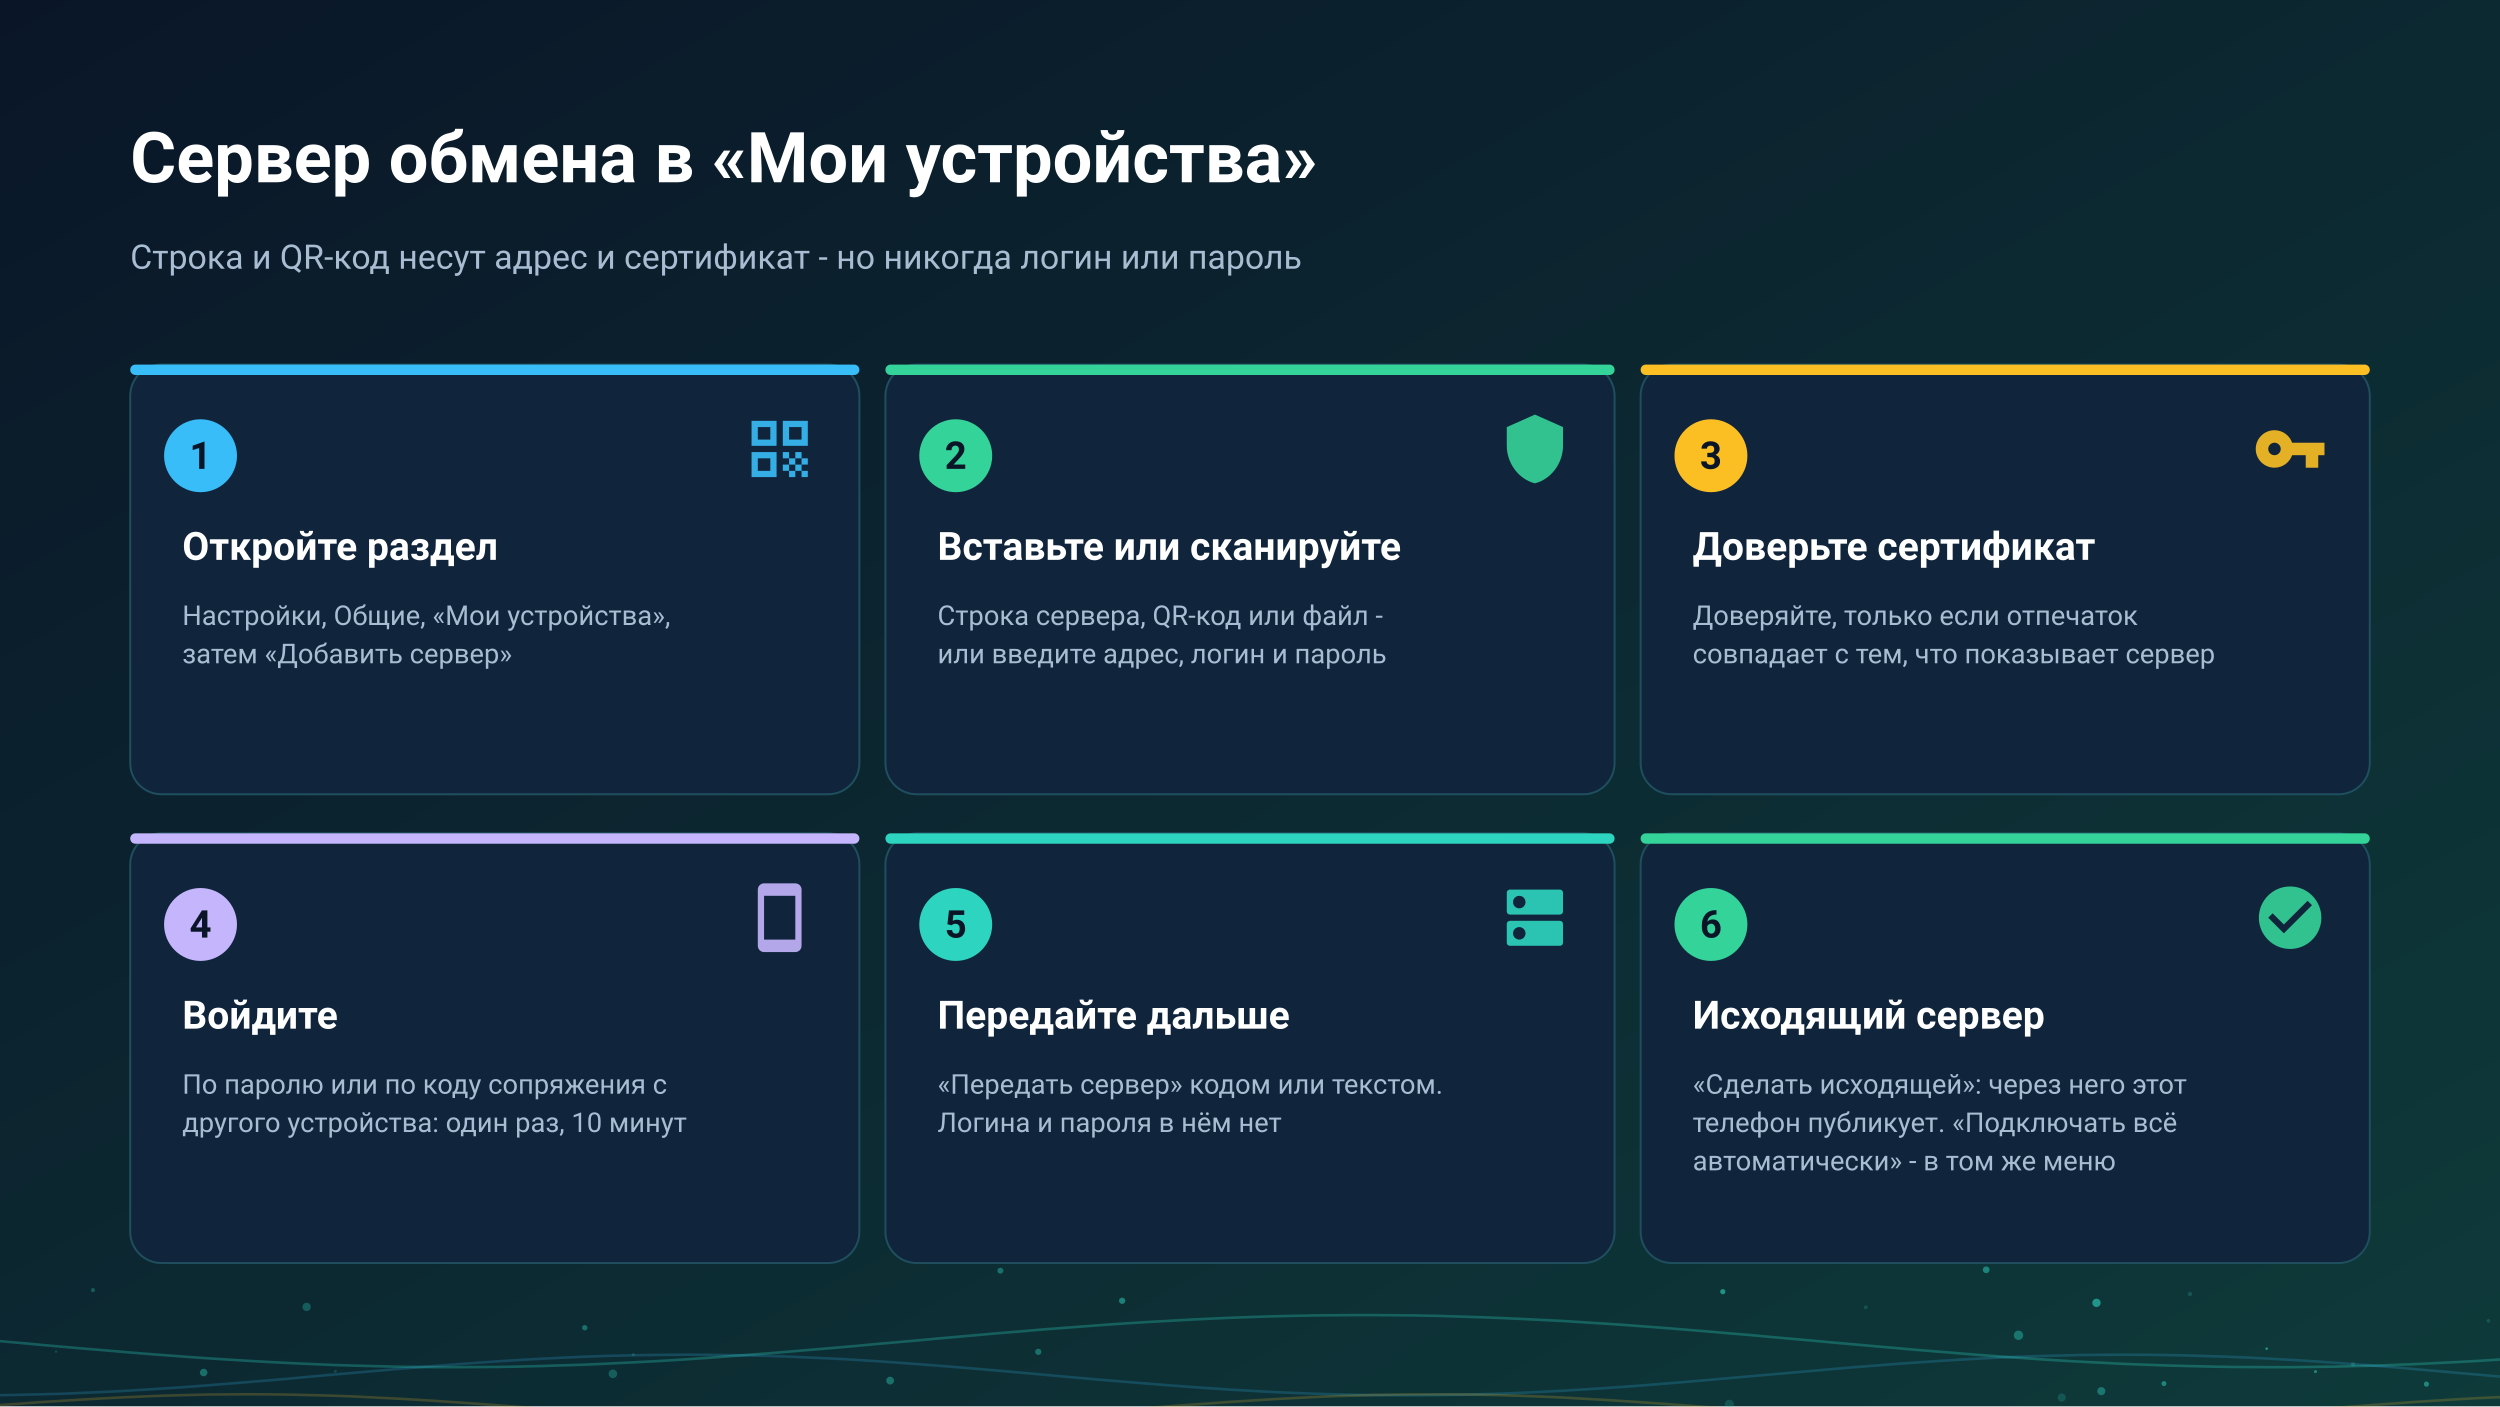
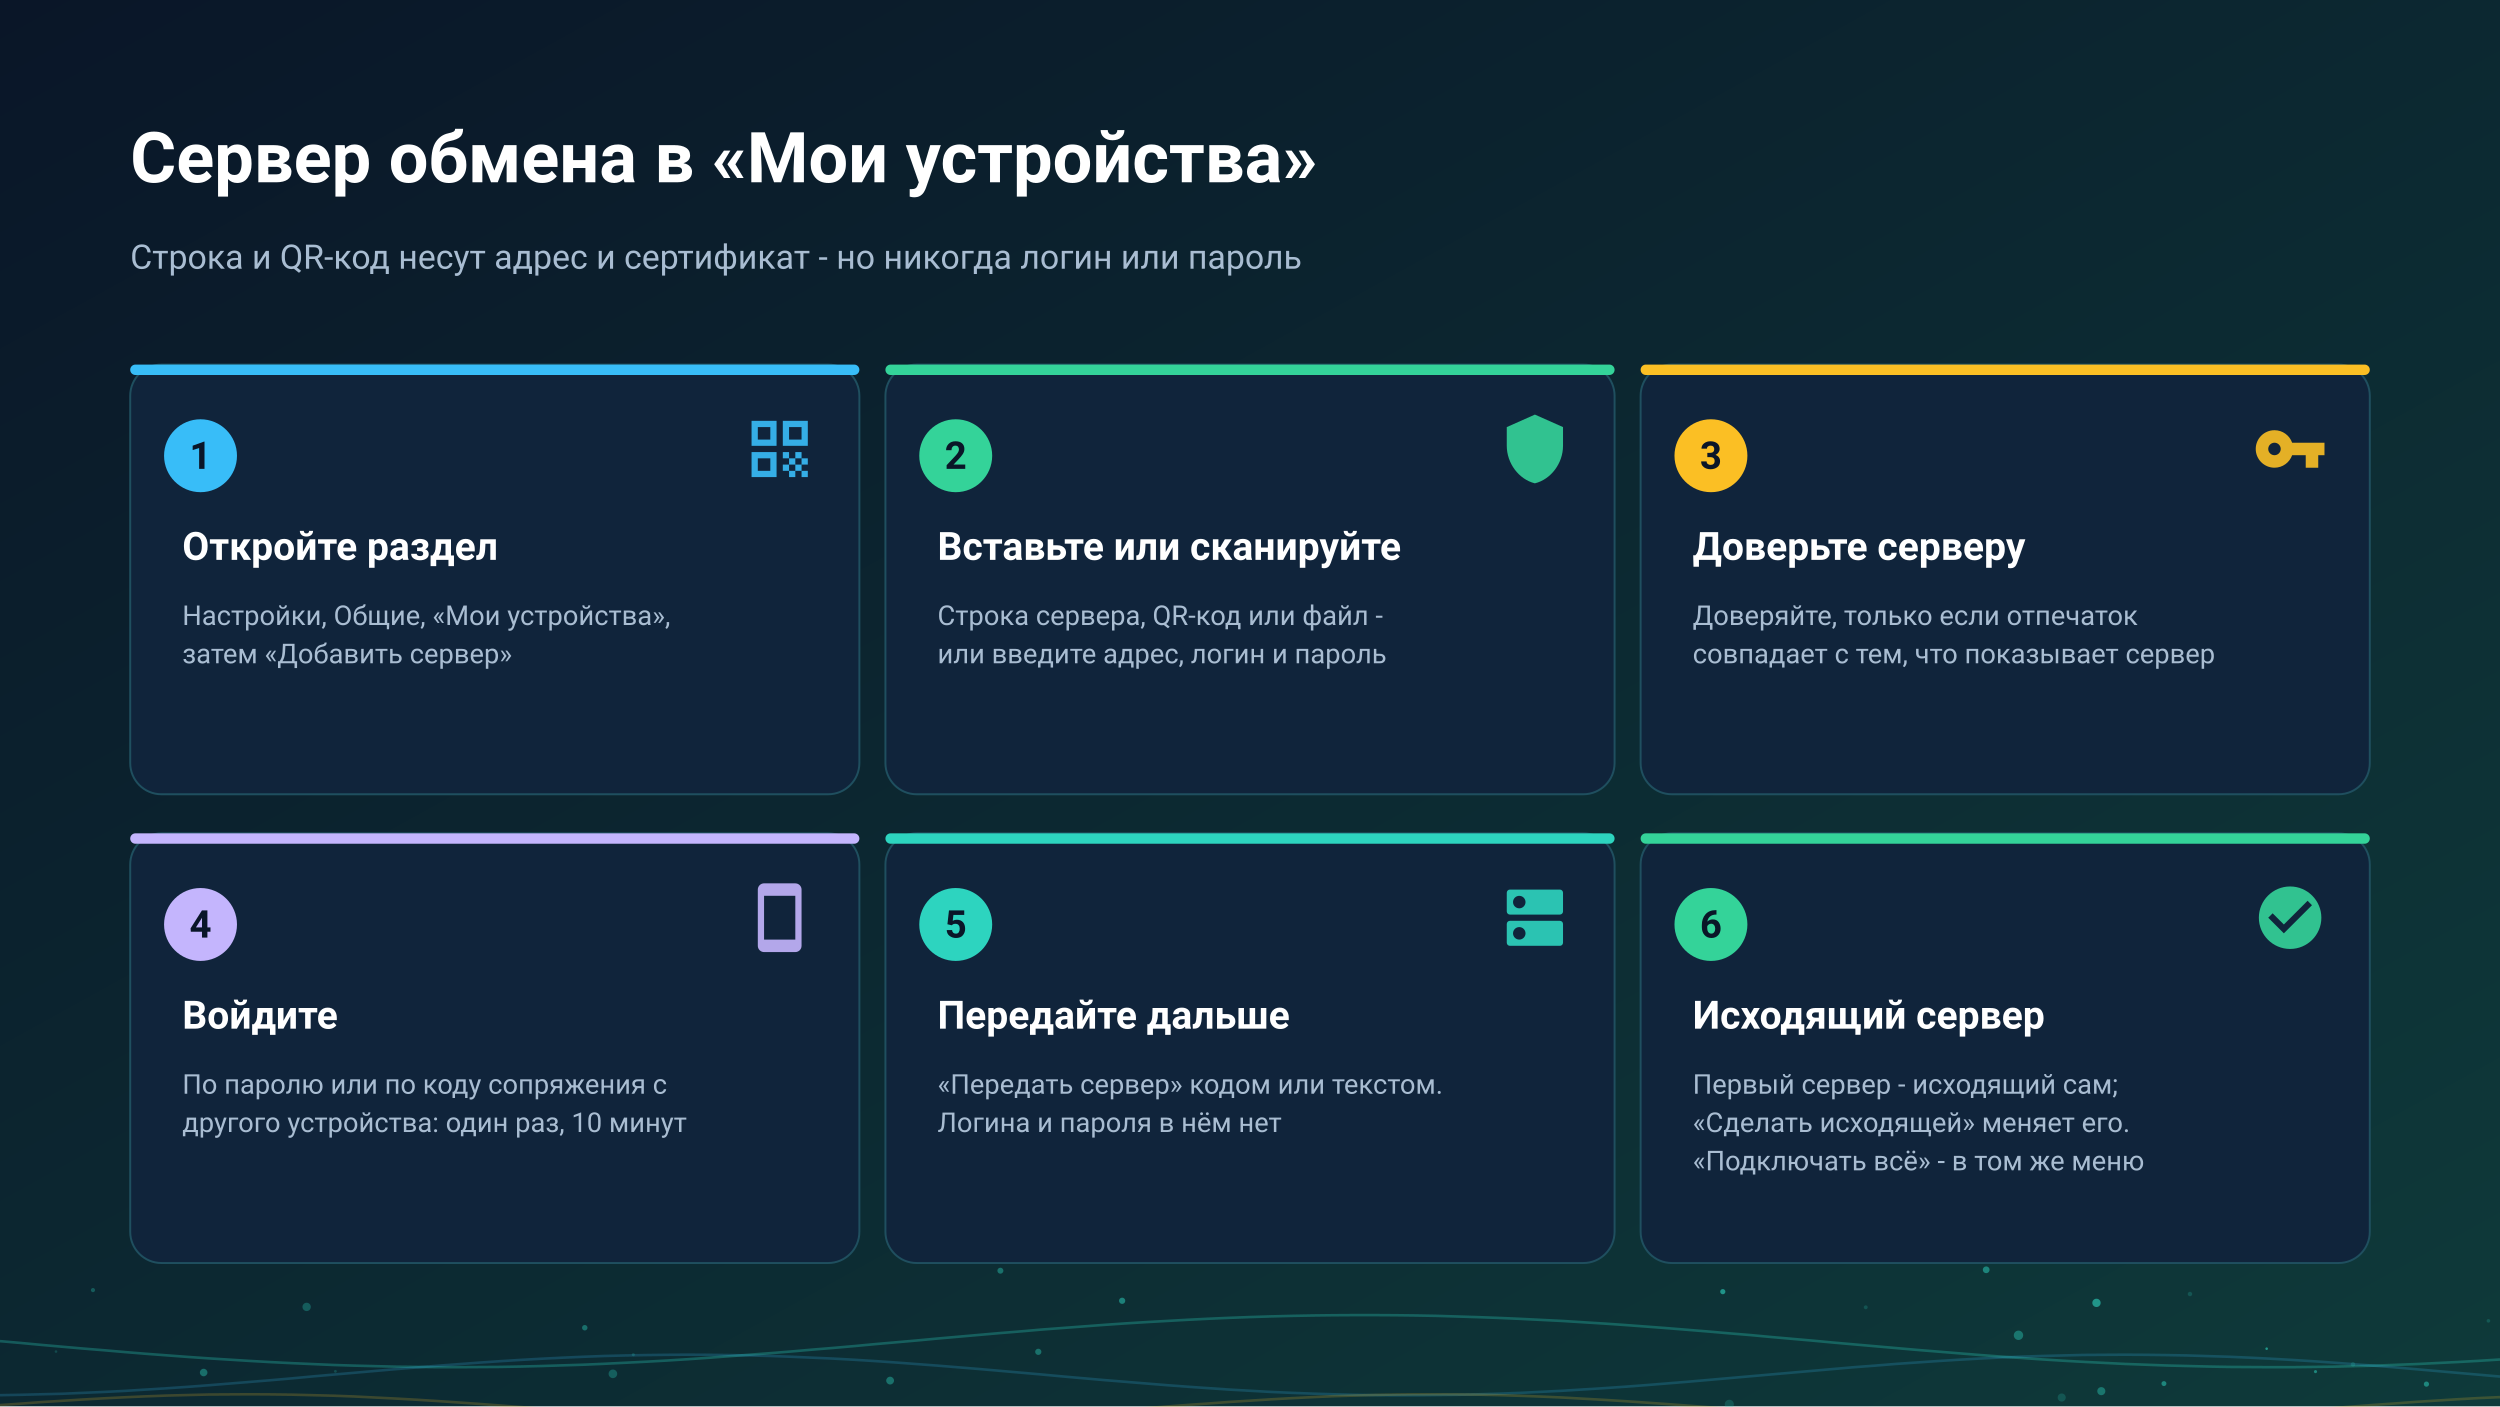
<svg xmlns="http://www.w3.org/2000/svg" viewBox="0 0 1920 1080" width="1920" height="1080" role="img" aria-labelledby="t d" lang="ru">
  <defs>
    <marker id="arr-control" viewBox="0 0 10 10" refX="8.5" refY="5" markerWidth="7" markerHeight="7" orient="auto">
      <path d="M0 0L10 5L0 10z" fill="#38bdf8" />
    </marker>
    <marker id="arr-control-s" viewBox="0 0 10 10" refX="1.5" refY="5" markerWidth="7" markerHeight="7" orient="auto">
      <path d="M10 0L0 5L10 10z" fill="#38bdf8" />
    </marker>
    <marker id="arr-tunnel" viewBox="0 0 10 10" refX="8.5" refY="5" markerWidth="7" markerHeight="7" orient="auto">
      <path d="M0 0L10 5L0 10z" fill="#34d399" />
    </marker>
    <marker id="arr-tunnel-s" viewBox="0 0 10 10" refX="1.5" refY="5" markerWidth="7" markerHeight="7" orient="auto">
      <path d="M10 0L0 5L10 10z" fill="#34d399" />
    </marker>
    <marker id="arr-media" viewBox="0 0 10 10" refX="8.5" refY="5" markerWidth="7" markerHeight="7" orient="auto">
      <path d="M0 0L10 5L0 10z" fill="#fbbf24" />
    </marker>
    <marker id="arr-media-s" viewBox="0 0 10 10" refX="1.5" refY="5" markerWidth="7" markerHeight="7" orient="auto">
      <path d="M10 0L0 5L10 10z" fill="#fbbf24" />
    </marker>
    <marker id="arr-lan" viewBox="0 0 10 10" refX="8.5" refY="5" markerWidth="7" markerHeight="7" orient="auto">
      <path d="M0 0L10 5L0 10z" fill="#c4b5fd" />
    </marker>
    <marker id="arr-lan-s" viewBox="0 0 10 10" refX="1.5" refY="5" markerWidth="7" markerHeight="7" orient="auto">
      <path d="M10 0L0 5L10 10z" fill="#c4b5fd" />
    </marker>
    <marker id="arr-danger" viewBox="0 0 10 10" refX="8.5" refY="5" markerWidth="7" markerHeight="7" orient="auto">
      <path d="M0 0L10 5L0 10z" fill="#fca5a5" />
    </marker>
    <marker id="arr-danger-s" viewBox="0 0 10 10" refX="1.5" refY="5" markerWidth="7" markerHeight="7" orient="auto">
      <path d="M10 0L0 5L10 10z" fill="#fca5a5" />
    </marker>
    <marker id="arr-server" viewBox="0 0 10 10" refX="8.5" refY="5" markerWidth="7" markerHeight="7" orient="auto">
      <path d="M0 0L10 5L0 10z" fill="#2dd4bf" />
    </marker>
    <marker id="arr-server-s" viewBox="0 0 10 10" refX="1.5" refY="5" markerWidth="7" markerHeight="7" orient="auto">
      <path d="M10 0L0 5L10 10z" fill="#2dd4bf" />
    </marker>
    <marker id="arr-muted" viewBox="0 0 10 10" refX="8.5" refY="5" markerWidth="7" markerHeight="7" orient="auto">
      <path d="M0 0L10 5L0 10z" fill="#a9bdd2" />
    </marker>
    <marker id="arr-muted-s" viewBox="0 0 10 10" refX="1.5" refY="5" markerWidth="7" markerHeight="7" orient="auto">
      <path d="M10 0L0 5L10 10z" fill="#a9bdd2" />
    </marker>
    <marker id="arr-text" viewBox="0 0 10 10" refX="8.5" refY="5" markerWidth="7" markerHeight="7" orient="auto">
      <path d="M0 0L10 5L0 10z" fill="#ffffff" />
    </marker>
    <marker id="arr-text-s" viewBox="0 0 10 10" refX="1.5" refY="5" markerWidth="7" markerHeight="7" orient="auto">
      <path d="M10 0L0 5L10 10z" fill="#ffffff" />
    </marker>
    <filter id="soft" x="-20%" y="-20%" width="140%" height="140%">
      <feDropShadow dx="0" dy="4" stdDeviation="8" flood-color="#000" flood-opacity="0.18" />
    </filter>
    <filter id="glow" x="-50%" y="-50%" width="200%" height="200%">
      <feGaussianBlur stdDeviation="14" />
    </filter>
    <linearGradient id="bgGrad" x1="0" y1="0" x2="1" y2="1">
      <stop offset="0" stop-color="#0a1628" />
      <stop offset="1" stop-color="#0e3a3a" />
    </linearGradient>
    <radialGradient id="hub" cx="0.5" cy="0.5" r="0.5">
      <stop offset="0" stop-color="#2dd4bf" stop-opacity="0.55" />
      <stop offset="1" stop-color="#2dd4bf" stop-opacity="0" />
    </radialGradient>
  </defs>
  <rect width="1920" height="1080" fill="url(#bgGrad)" />
  <g aria-hidden="true">
    <polyline points="0 1030 16 1031.4 32 1032.9 48 1034.3 64 1035.7 80 1037 96 1038.4 112 1039.7 128 1040.9 144 1042.1 160 1043.2 176 1044.2 192 1045.2 208 1046.1 224 1046.9 240 1047.6 256 1048.3 272 1048.8 288 1049.2 304 1049.6 320 1049.8 336 1050 352 1050 368 1049.9 384 1049.8 400 1049.5 416 1049.1 432 1048.6 448 1048.1 464 1047.4 480 1046.6 496 1045.8 512 1044.9 528 1043.9 544 1042.8 560 1041.6 576 1040.4 592 1039.2 608 1037.9 624 1036.5 640 1035.2 656 1033.8 672 1032.3 688 1030.9 704 1029.5 720 1028 736 1026.6 752 1025.2 768 1023.8 784 1022.5 800 1021.1 816 1019.9 832 1018.7 848 1017.5 864 1016.4 880 1015.4 896 1014.5 912 1013.6 928 1012.8 944 1012.1 960 1011.5 976 1011 992 1010.6 1008 1010.3 1024 1010.1 1040 1010 1056 1010 1072 1010.1 1088 1010.3 1104 1010.6 1120 1011.1 1136 1011.6 1152 1012.2 1168 1012.9 1184 1013.7 1200 1014.5 1216 1015.5 1232 1016.5 1248 1017.6 1264 1018.8 1280 1020 1296 1021.3 1312 1022.6 1328 1024 1344 1025.3 1360 1026.8 1376 1028.2 1392 1029.6 1408 1031.1 1424 1032.5 1440 1033.9 1456 1035.3 1472 1036.7 1488 1038 1504 1039.3 1520 1040.6 1536 1041.8 1552 1042.9 1568 1044 1584 1045 1600 1045.9 1616 1046.7 1632 1047.5 1648 1048.1 1664 1048.7 1680 1049.1 1696 1049.5 1712 1049.8 1728 1049.9 1744 1050 1760 1050 1776 1049.8 1792 1049.6 1808 1049.2 1824 1048.8 1840 1048.2 1856 1047.6 1872 1046.8 1888 1046 1904 1045.1 1920 1044.1" fill="none" stroke="#2dd4bf" stroke-width="2" opacity="0.3" />
    <polyline points="0 1071.5 16 1071.2 32 1070.8 48 1070.4 64 1069.7 80 1069 96 1068.2 112 1067.2 128 1066.2 144 1065.1 160 1063.9 176 1062.6 192 1061.3 208 1060 224 1058.6 240 1057.1 256 1055.7 272 1054.3 288 1052.9 304 1051.5 320 1050.2 336 1048.9 352 1047.7 368 1046.5 384 1045.4 400 1044.4 416 1043.5 432 1042.7 448 1042 464 1041.4 480 1041 496 1040.7 512 1040.5 528 1040.4 544 1040.5 560 1040.7 576 1041 592 1041.4 608 1042 624 1042.7 640 1043.4 656 1044.3 672 1045.3 688 1046.4 704 1047.6 720 1048.8 736 1050.1 752 1051.4 768 1052.8 784 1054.2 800 1055.6 816 1057.1 832 1058.5 848 1059.9 864 1061.2 880 1062.5 896 1063.8 912 1065 928 1066.1 944 1067.2 960 1068.1 976 1069 992 1069.7 1008 1070.3 1024 1070.8 1040 1071.2 1056 1071.5 1072 1071.6 1088 1071.6 1104 1071.4 1120 1071.2 1136 1070.8 1152 1070.3 1168 1069.7 1184 1068.9 1200 1068.1 1216 1067.1 1232 1066.1 1248 1065 1264 1063.8 1280 1062.5 1296 1061.2 1312 1059.8 1328 1058.4 1344 1057 1360 1055.6 1376 1054.2 1392 1052.8 1408 1051.4 1424 1050 1440 1048.8 1456 1047.5 1472 1046.4 1488 1045.3 1504 1044.3 1520 1043.4 1536 1042.6 1552 1041.9 1568 1041.4 1584 1041 1600 1040.6 1616 1040.5 1632 1040.4 1648 1040.5 1664 1040.7 1680 1041 1696 1041.5 1712 1042 1728 1042.7 1744 1043.5 1760 1044.4 1776 1045.4 1792 1046.5 1808 1047.7 1824 1048.9 1840 1050.2 1856 1051.6 1872 1053 1888 1054.4 1904 1055.8 1920 1057.2" fill="none" stroke="#38bdf8" stroke-width="2" opacity="0.2" />
    <polyline points="0 1079.1 16 1078 32 1076.8 48 1075.8 64 1074.8 80 1073.9 96 1073.1 112 1072.4 128 1071.8 144 1071.4 160 1071 176 1070.9 192 1070.8 208 1070.9 224 1071.1 240 1071.5 256 1071.9 272 1072.5 288 1073.3 304 1074.1 320 1075 336 1076 352 1077.1 368 1078.2 384 1079.4 400 1080.6 416 1081.9 432 1083.1 448 1084.3 464 1085.5 480 1086.7 496 1087.8 512 1088.8 528 1089.7 544 1090.6 560 1091.3 576 1091.9 592 1092.4 608 1092.8 624 1093.1 640 1093.2 656 1093.2 672 1093 688 1092.7 704 1092.3 720 1091.8 736 1091.1 752 1090.3 768 1089.4 784 1088.5 800 1087.4 816 1086.3 832 1085.1 848 1083.9 864 1082.7 880 1081.5 896 1080.2 912 1079 928 1077.9 944 1076.7 960 1075.7 976 1074.7 992 1073.8 1008 1073 1024 1072.3 1040 1071.8 1056 1071.3 1072 1071 1088 1070.8 1104 1070.8 1120 1070.9 1136 1071.1 1152 1071.5 1168 1072 1184 1072.6 1200 1073.3 1216 1074.2 1232 1075.1 1248 1076.1 1264 1077.2 1280 1078.3 1296 1079.5 1312 1080.7 1328 1082 1344 1083.2 1360 1084.4 1376 1085.6 1392 1086.8 1408 1087.8 1424 1088.9 1440 1089.8 1456 1090.6 1472 1091.4 1488 1092 1504 1092.5 1520 1092.9 1536 1093.1 1552 1093.2 1568 1093.2 1584 1093 1600 1092.7 1616 1092.3 1632 1091.7 1648 1091 1664 1090.2 1680 1089.4 1696 1088.4 1712 1087.3 1728 1086.2 1744 1085 1760 1083.8 1776 1082.6 1792 1081.4 1808 1080.1 1824 1078.9 1840 1077.8 1856 1076.6 1872 1075.6 1888 1074.6 1904 1073.7 1920 1073" fill="none" stroke="#fbbf24" stroke-width="2" opacity="0.2" />
    <circle cx="1911.1" cy="1014.4" r="1.4" fill="#2dd4bf" stroke="none" stroke-width="2" opacity="0.2" />
    <circle cx="1197.8" cy="950" r="1.7" fill="#2dd4bf" stroke="none" stroke-width="2" opacity="0.4" />
    <circle cx="887.3" cy="1093.7" r="1.3" fill="#2dd4bf" stroke="none" stroke-width="2" opacity="0.5" />
    <circle cx="1693.6" cy="1096.8" r="2" fill="#2dd4bf" stroke="none" stroke-width="2" opacity="0.4" />
    <circle cx="1740.8" cy="1035.8" r="1" fill="#2dd4bf" stroke="none" stroke-width="2" opacity="0.6" />
    <circle cx="789.8" cy="1114.3" r="1.1" fill="#2dd4bf" stroke="none" stroke-width="2" opacity="0.3" />
    <circle cx="1681.9" cy="993.8" r="1.7" fill="#2dd4bf" stroke="none" stroke-width="2" opacity="0.2" />
    <circle cx="1653.8" cy="1104" r="2.6" fill="#2dd4bf" stroke="none" stroke-width="2" opacity="0.4" />
    <circle cx="235.5" cy="1003.7" r="3.2" fill="#2dd4bf" stroke="none" stroke-width="2" opacity="0.3" />
    <circle cx="1863.5" cy="1063" r="2" fill="#2dd4bf" stroke="none" stroke-width="2" opacity="0.5" />
    <circle cx="1377.6" cy="951" r="3.6" fill="#2dd4bf" stroke="none" stroke-width="2" opacity="0.4" />
    <circle cx="449.1" cy="1019.7" r="2.1" fill="#2dd4bf" stroke="none" stroke-width="2" opacity="0.4" />
    <circle cx="612.8" cy="1117.6" r="3.1" fill="#2dd4bf" stroke="none" stroke-width="2" opacity="0.2" />
    <circle cx="654.6" cy="1145.2" r="2.6" fill="#2dd4bf" stroke="none" stroke-width="2" opacity="0.2" />
    <circle cx="611.3" cy="1144.8" r="1.6" fill="#2dd4bf" stroke="none" stroke-width="2" opacity="0.3" />
    <circle cx="1525.4" cy="975.2" r="2.6" fill="#2dd4bf" stroke="none" stroke-width="2" opacity="0.5" />
    <circle cx="156.4" cy="1054.1" r="2.9" fill="#2dd4bf" stroke="none" stroke-width="2" opacity="0.4" />
    <circle cx="1689.1" cy="961.7" r="2.4" fill="#2dd4bf" stroke="none" stroke-width="2" opacity="0.3" />
    <circle cx="71.4" cy="990.8" r="1.6" fill="#2dd4bf" stroke="none" stroke-width="2" opacity="0.3" />
    <circle cx="1550.2" cy="1025.5" r="3.6" fill="#2dd4bf" stroke="none" stroke-width="2" opacity="0.4" />
    <circle cx="1583.4" cy="1073.3" r="3.1" fill="#2dd4bf" stroke="none" stroke-width="2" opacity="0.2" />
    <circle cx="1807.1" cy="1047.8" r="1.7" fill="#2dd4bf" stroke="none" stroke-width="2" opacity="0.2" />
    <circle cx="1328.1" cy="1078.5" r="3.5" fill="#2dd4bf" stroke="none" stroke-width="2" opacity="0.2" />
    <circle cx="605.8" cy="944.1" r="3.5" fill="#2dd4bf" stroke="none" stroke-width="2" opacity="0.4" />
    <circle cx="861.8" cy="999" r="2.4" fill="#2dd4bf" stroke="none" stroke-width="2" opacity="0.5" />
    <circle cx="1246.5" cy="1122" r="3" fill="#2dd4bf" stroke="none" stroke-width="2" opacity="0.2" />
    <circle cx="486.4" cy="1040.4" r="1.2" fill="#2dd4bf" stroke="none" stroke-width="2" opacity="0.2" />
    <circle cx="1323.1" cy="992" r="2" fill="#2dd4bf" stroke="none" stroke-width="2" opacity="0.6" />
    <circle cx="1805.3" cy="1100.6" r="2.4" fill="#2dd4bf" stroke="none" stroke-width="2" opacity="0.2" />
    <circle cx="683.6" cy="1060.3" r="3" fill="#2dd4bf" stroke="none" stroke-width="2" opacity="0.4" />
    <circle cx="470.7" cy="1055.1" r="3.3" fill="#2dd4bf" stroke="none" stroke-width="2" opacity="0.3" />
    <circle cx="257.6" cy="1053.2" r="1.1" fill="#2dd4bf" stroke="none" stroke-width="2" opacity="0.2" />
    <circle cx="488.3" cy="1090.9" r="3.4" fill="#2dd4bf" stroke="none" stroke-width="2" opacity="0.4" />
    <circle cx="1610.1" cy="1000.6" r="3.2" fill="#2dd4bf" stroke="none" stroke-width="2" opacity="0.6" />
    <circle cx="1613.8" cy="1068.4" r="3.1" fill="#2dd4bf" stroke="none" stroke-width="2" opacity="0.4" />
    <circle cx="768.3" cy="975.9" r="2.3" fill="#2dd4bf" stroke="none" stroke-width="2" opacity="0.4" />
    <circle cx="448.7" cy="947.7" r="1.3" fill="#2dd4bf" stroke="none" stroke-width="2" opacity="0.4" />
    <circle cx="891" cy="1113.4" r="1.5" fill="#2dd4bf" stroke="none" stroke-width="2" opacity="0.6" />
    <circle cx="945.5" cy="1150.9" r="2.2" fill="#2dd4bf" stroke="none" stroke-width="2" opacity="0.2" />
    <circle cx="1778.3" cy="1053.4" r="1.2" fill="#2dd4bf" stroke="none" stroke-width="2" opacity="0.5" />
    <circle cx="814.8" cy="955.7" r="3.2" fill="#2dd4bf" stroke="none" stroke-width="2" opacity="0.2" />
    <circle cx="621.2" cy="1128.4" r="1.2" fill="#2dd4bf" stroke="none" stroke-width="2" opacity="0.4" />
    <circle cx="1661.9" cy="1062.6" r="1.9" fill="#2dd4bf" stroke="none" stroke-width="2" opacity="0.5" />
    <circle cx="1432.9" cy="1004" r="1.5" fill="#2dd4bf" stroke="none" stroke-width="2" opacity="0.2" />
    <circle cx="43" cy="1038" r="1" fill="#2dd4bf" stroke="none" stroke-width="2" opacity="0.2" />
    <circle cx="797.4" cy="1038.2" r="2.4" fill="#2dd4bf" stroke="none" stroke-width="2" opacity="0.4" />
  </g>
  <text x="100" y="140" font-family="'Segoe UI', Roboto, 'Noto Sans', 'Helvetica Neue', Arial, sans-serif" font-size="54" font-weight="700" fill="#ffffff" text-anchor="start">
    <tspan x="100" dy="0">Сервер обмена в «Мои устройства»</tspan>
  </text>
  <text x="100" y="206.4" font-family="'Segoe UI', Roboto, 'Noto Sans', 'Helvetica Neue', Arial, sans-serif" font-size="26" font-weight="400" fill="#a9bdd2" text-anchor="start">
    <tspan x="100" dy="0">Строка и QR-код несут адрес и сертификат - но никогда логин или пароль</tspan>
  </text>
  <rect x="100" y="280" width="560" height="330" rx="24" fill="#10243b" stroke="#1f4f5f" stroke-width="1.5" />
  <rect x="100" y="280" width="560" height="8" rx="4" fill="#38bdf8" stroke="none" stroke-width="1.5" />
  <circle cx="154" cy="350" r="28" fill="#38bdf8" stroke="none" stroke-width="2" />
  <text x="154" y="360.1" font-family="'Segoe UI', Roboto, 'Noto Sans', 'Helvetica Neue', Arial, sans-serif" font-size="29.4" font-weight="700" fill="#0a1628" text-anchor="middle">
    <tspan x="154" dy="0">1</tspan>
  </text>
  <g transform="translate(570 316) scale(2.4)" opacity="0.9">
    <path d="M3 11h8V3H3v8zm2-6h4v4H5V5zm-2 16h8v-8H3v8zm2-6h4v4H5v-4zM13 3v8h8V3h-8zm6 6h-4V5h4v4zm0 10h2v2h-2zm-6-6h2v2h-2zm2 2h2v2h-2zm-2 2h2v2h-2zm2 2h2v2h-2zm2-2h2v2h-2zm0-4h2v2h-2zm2 2h2v2h-2z" fill="#38bdf8" />
  </g>
  <text x="140" y="430" font-family="'Segoe UI', Roboto, 'Noto Sans', 'Helvetica Neue', Arial, sans-serif" font-size="30" font-weight="700" fill="#ffffff" text-anchor="start">
    <tspan x="140" dy="0">Откройте раздел</tspan>
  </text>
  <text x="140" y="480" font-family="'Segoe UI', Roboto, 'Noto Sans', 'Helvetica Neue', Arial, sans-serif" font-size="21" font-weight="400" fill="#a9bdd2" text-anchor="start">
    <tspan x="140" dy="0">Настройки, Общие, «Мои устройства»,</tspan>
    <tspan x="140" dy="29.4">затем «Добавить сервер»</tspan>
  </text>
  <rect x="680" y="280" width="560" height="330" rx="24" fill="#10243b" stroke="#1f4f5f" stroke-width="1.5" />
  <rect x="680" y="280" width="560" height="8" rx="4" fill="#34d399" stroke="none" stroke-width="1.5" />
  <circle cx="734" cy="350" r="28" fill="#34d399" stroke="none" stroke-width="2" />
  <text x="734" y="360.1" font-family="'Segoe UI', Roboto, 'Noto Sans', 'Helvetica Neue', Arial, sans-serif" font-size="29.4" font-weight="700" fill="#0a1628" text-anchor="middle">
    <tspan x="734" dy="0">2</tspan>
  </text>
  <g transform="translate(1150 316) scale(2.4)" opacity="0.9">
    <path d="M12 1L3 5v6c0 5.55 3.84 10.74 9 12 5.16-1.26 9-6.45 9-12V5l-9-4z" fill="#34d399" />
  </g>
  <text x="720" y="430" font-family="'Segoe UI', Roboto, 'Noto Sans', 'Helvetica Neue', Arial, sans-serif" font-size="30" font-weight="700" fill="#ffffff" text-anchor="start">
    <tspan x="720" dy="0">Вставьте или сканируйте</tspan>
  </text>
  <text x="720" y="480" font-family="'Segoe UI', Roboto, 'Noto Sans', 'Helvetica Neue', Arial, sans-serif" font-size="21" font-weight="400" fill="#a9bdd2" text-anchor="start">
    <tspan x="720" dy="0">Строка сервера, QR-код или файл -</tspan>
    <tspan x="720" dy="29.4">или введите адрес, логин и пароль</tspan>
  </text>
  <rect x="1260" y="280" width="560" height="330" rx="24" fill="#10243b" stroke="#1f4f5f" stroke-width="1.5" />
  <rect x="1260" y="280" width="560" height="8" rx="4" fill="#fbbf24" stroke="none" stroke-width="1.5" />
  <circle cx="1314" cy="350" r="28" fill="#fbbf24" stroke="none" stroke-width="2" />
  <text x="1314" y="360.1" font-family="'Segoe UI', Roboto, 'Noto Sans', 'Helvetica Neue', Arial, sans-serif" font-size="29.4" font-weight="700" fill="#0a1628" text-anchor="middle">
    <tspan x="1314" dy="0">3</tspan>
  </text>
  <g transform="translate(1730 316) scale(2.4)" opacity="0.9">
    <path d="M12.65 10C11.83 7.67 9.61 6 7 6c-3.31 0-6 2.69-6 6s2.690 6 6 6c2.61 0 4.83-1.67 5.65-4H17v4h4v-4h2v-4H12.65zM7 14c-1.1 0-2-.9-2-2s.9-2 2-2 2 .9 2 2-.9 2-2 2z" fill="#fbbf24" />
  </g>
  <text x="1300" y="430" font-family="'Segoe UI', Roboto, 'Noto Sans', 'Helvetica Neue', Arial, sans-serif" font-size="30" font-weight="700" fill="#ffffff" text-anchor="start">
-     <tspan x="1300" dy="0">Доверьте сертификат</tspan>
+     <tspan x="1300" dy="0">Доверьте серверу</tspan>
  </text>
  <text x="1300" y="480" font-family="'Segoe UI', Roboto, 'Noto Sans', 'Helvetica Neue', Arial, sans-serif" font-size="21" font-weight="400" fill="#a9bdd2" text-anchor="start">
    <tspan x="1300" dy="0">Доверяйте, только если отпечаток</tspan>
    <tspan x="1300" dy="29.4">совпадает с тем, что показывает сервер</tspan>
  </text>
  <rect x="100" y="640" width="560" height="330" rx="24" fill="#10243b" stroke="#1f4f5f" stroke-width="1.5" />
  <rect x="100" y="640" width="560" height="8" rx="4" fill="#c4b5fd" stroke="none" stroke-width="1.5" />
  <circle cx="154" cy="710" r="28" fill="#c4b5fd" stroke="none" stroke-width="2" />
  <text x="154" y="720.1" font-family="'Segoe UI', Roboto, 'Noto Sans', 'Helvetica Neue', Arial, sans-serif" font-size="29.4" font-weight="700" fill="#0a1628" text-anchor="middle">
    <tspan x="154" dy="0">4</tspan>
  </text>
  <g transform="translate(570 676) scale(2.4)" opacity="0.9">
    <path d="M17 1.01L7 1c-1.1 0-2 .9-2 2v18c0 1.1.9 2 2 2h10c1.1 0 2-.9 2-2V3c0-1.1-.9-1.99-2-1.99zM17 19H7V5h10v14z" fill="#c4b5fd" />
  </g>
  <text x="140" y="790" font-family="'Segoe UI', Roboto, 'Noto Sans', 'Helvetica Neue', Arial, sans-serif" font-size="30" font-weight="700" fill="#ffffff" text-anchor="start">
    <tspan x="140" dy="0">Войдите</tspan>
  </text>
  <text x="140" y="840" font-family="'Segoe UI', Roboto, 'Noto Sans', 'Helvetica Neue', Arial, sans-serif" font-size="21" font-weight="400" fill="#a9bdd2" text-anchor="start">
    <tspan x="140" dy="0">По паролю или по коду сопряжения с</tspan>
    <tspan x="140" dy="29.4">другого устройства: один раз, 10 минут</tspan>
  </text>
  <rect x="680" y="640" width="560" height="330" rx="24" fill="#10243b" stroke="#1f4f5f" stroke-width="1.5" />
  <rect x="680" y="640" width="560" height="8" rx="4" fill="#2dd4bf" stroke="none" stroke-width="1.5" />
  <circle cx="734" cy="710" r="28" fill="#2dd4bf" stroke="none" stroke-width="2" />
  <text x="734" y="720.1" font-family="'Segoe UI', Roboto, 'Noto Sans', 'Helvetica Neue', Arial, sans-serif" font-size="29.4" font-weight="700" fill="#0a1628" text-anchor="middle">
    <tspan x="734" dy="0">5</tspan>
  </text>
  <g transform="translate(1150 676) scale(2.4)" opacity="0.9">
    <path d="M20 13H4c-.55 0-1 .45-1 1v6c0 .55.45 1 1 1h16c.55 0 1-.45 1-1v-6c0-.55-.45-1-1-1zM7 19c-1.1 0-2-.9-2-2s.9-2 2-2 2 .9 2 2-.9 2-2 2zM20 3H4c-.55 0-1 .45-1 1v6c0 .55.45 1 1 1h16c.55 0 1-.45 1-1V4c0-.55-.45-1-1-1zM7 9c-1.1 0-2-.9-2-2s.9-2 2-2 2 .9 2 2-.9 2-2 2z" fill="#2dd4bf" />
  </g>
  <text x="720" y="790" font-family="'Segoe UI', Roboto, 'Noto Sans', 'Helvetica Neue', Arial, sans-serif" font-size="30" font-weight="700" fill="#ffffff" text-anchor="start">
    <tspan x="720" dy="0">Передайте дальше</tspan>
  </text>
  <text x="720" y="840" font-family="'Segoe UI', Roboto, 'Noto Sans', 'Helvetica Neue', Arial, sans-serif" font-size="21" font-weight="400" fill="#a9bdd2" text-anchor="start">
    <tspan x="720" dy="0">«Передать сервер» кодом или текстом.</tspan>
    <tspan x="720" dy="29.4">Логина и пароля в нём нет</tspan>
  </text>
  <rect x="1260" y="640" width="560" height="330" rx="24" fill="#10243b" stroke="#1f4f5f" stroke-width="1.5" />
  <rect x="1260" y="640" width="560" height="8" rx="4" fill="#34d399" stroke="none" stroke-width="1.5" />
  <circle cx="1314" cy="710" r="28" fill="#34d399" stroke="none" stroke-width="2" />
  <text x="1314" y="720.1" font-family="'Segoe UI', Roboto, 'Noto Sans', 'Helvetica Neue', Arial, sans-serif" font-size="29.4" font-weight="700" fill="#0a1628" text-anchor="middle">
    <tspan x="1314" dy="0">6</tspan>
  </text>
  <g transform="translate(1730 676) scale(2.4)" opacity="0.9">
    <path d="M12 2C6.48 2 2 6.48 2 12s4.48 10 10 10 10-4.48 10-10S17.52 2 12 2zm-2 15l-5-5 1.41-1.41L10 14.17l7.590-7.59L19 8l-9 9z" fill="#34d399" />
  </g>
  <text x="1300" y="790" font-family="'Segoe UI', Roboto, 'Noto Sans', 'Helvetica Neue', Arial, sans-serif" font-size="30" font-weight="700" fill="#ffffff" text-anchor="start">
    <tspan x="1300" dy="0">Исходящий сервер</tspan>
  </text>
  <text x="1300" y="840" font-family="'Segoe UI', Roboto, 'Noto Sans', 'Helvetica Neue', Arial, sans-serif" font-size="21" font-weight="400" fill="#a9bdd2" text-anchor="start">
-     <tspan x="1300" dy="0">«Сделать исходящей»: через него этот</tspan>
-     <tspan x="1300" dy="29.4">телефон публикует. «Подключать всё</tspan>
-     <tspan x="1300" dy="29.4">автоматически» - в том же меню</tspan>
+     <tspan x="1300" dy="0">Первый сервер - исходящий сам;</tspan>
+     <tspan x="1300" dy="29.4">«Сделать исходящей» меняет его.</tspan>
+     <tspan x="1300" dy="29.4">«Подключать всё» - в том же меню</tspan>
  </text>
</svg>
